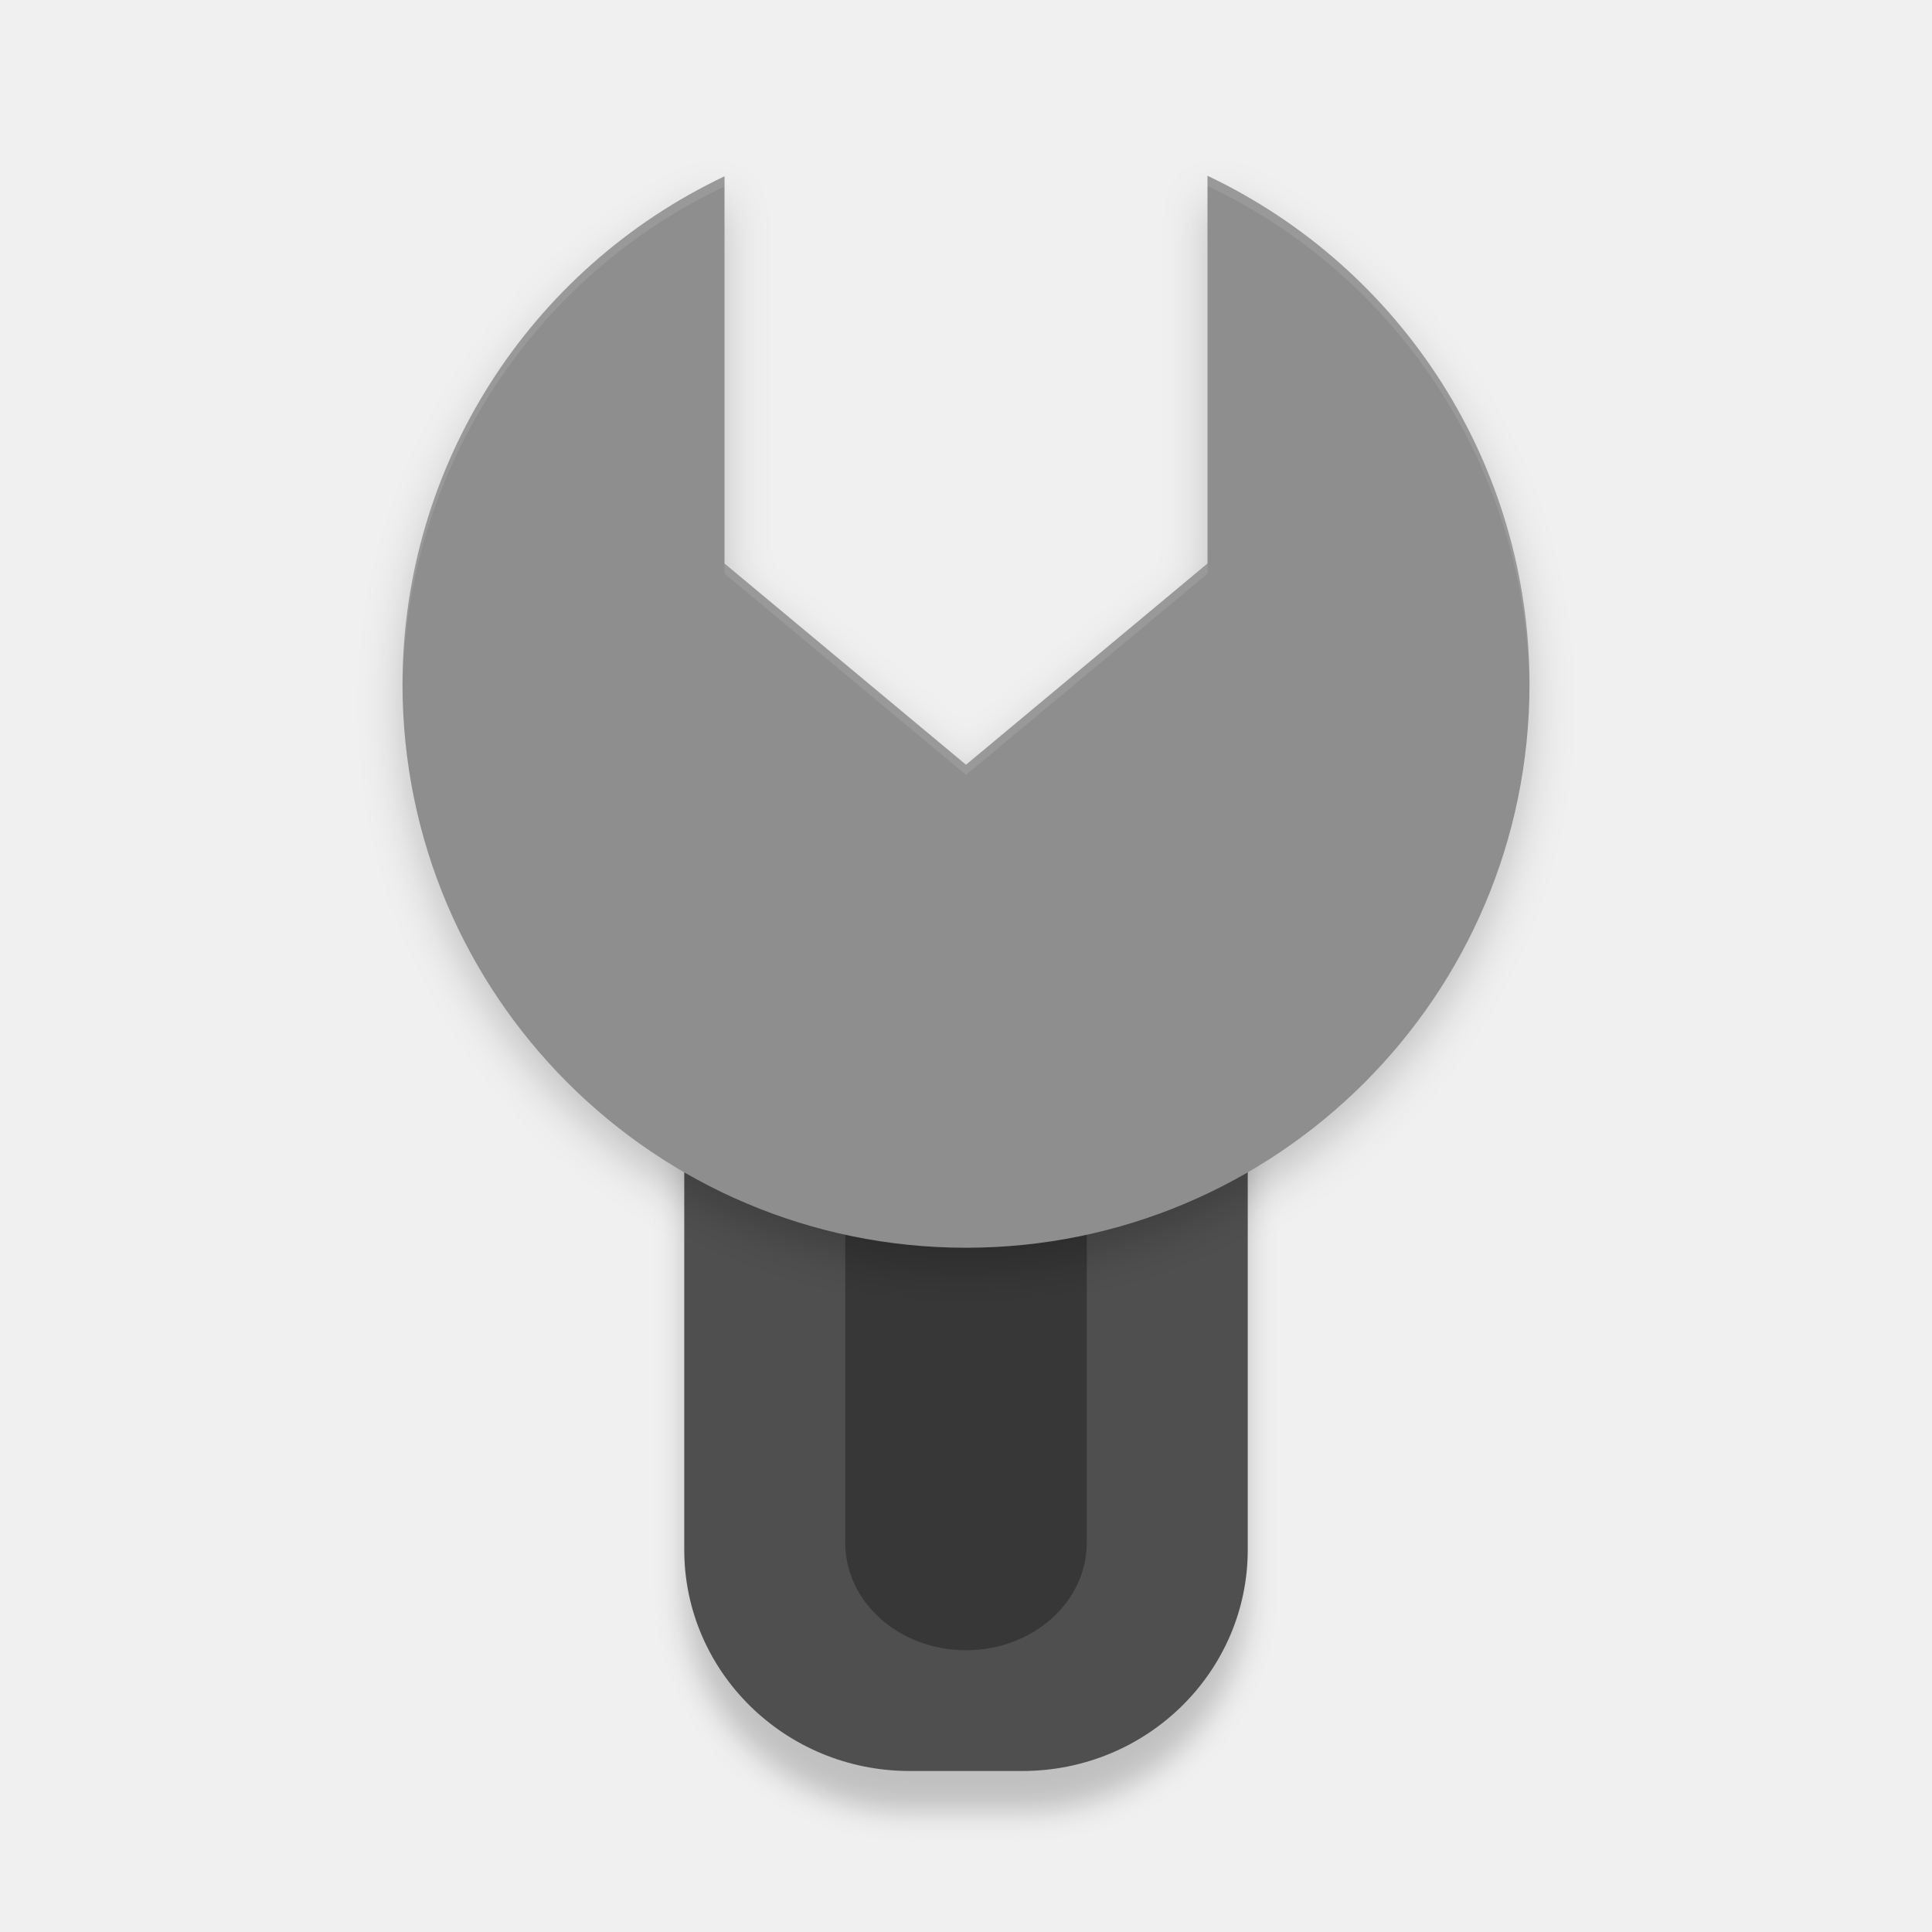
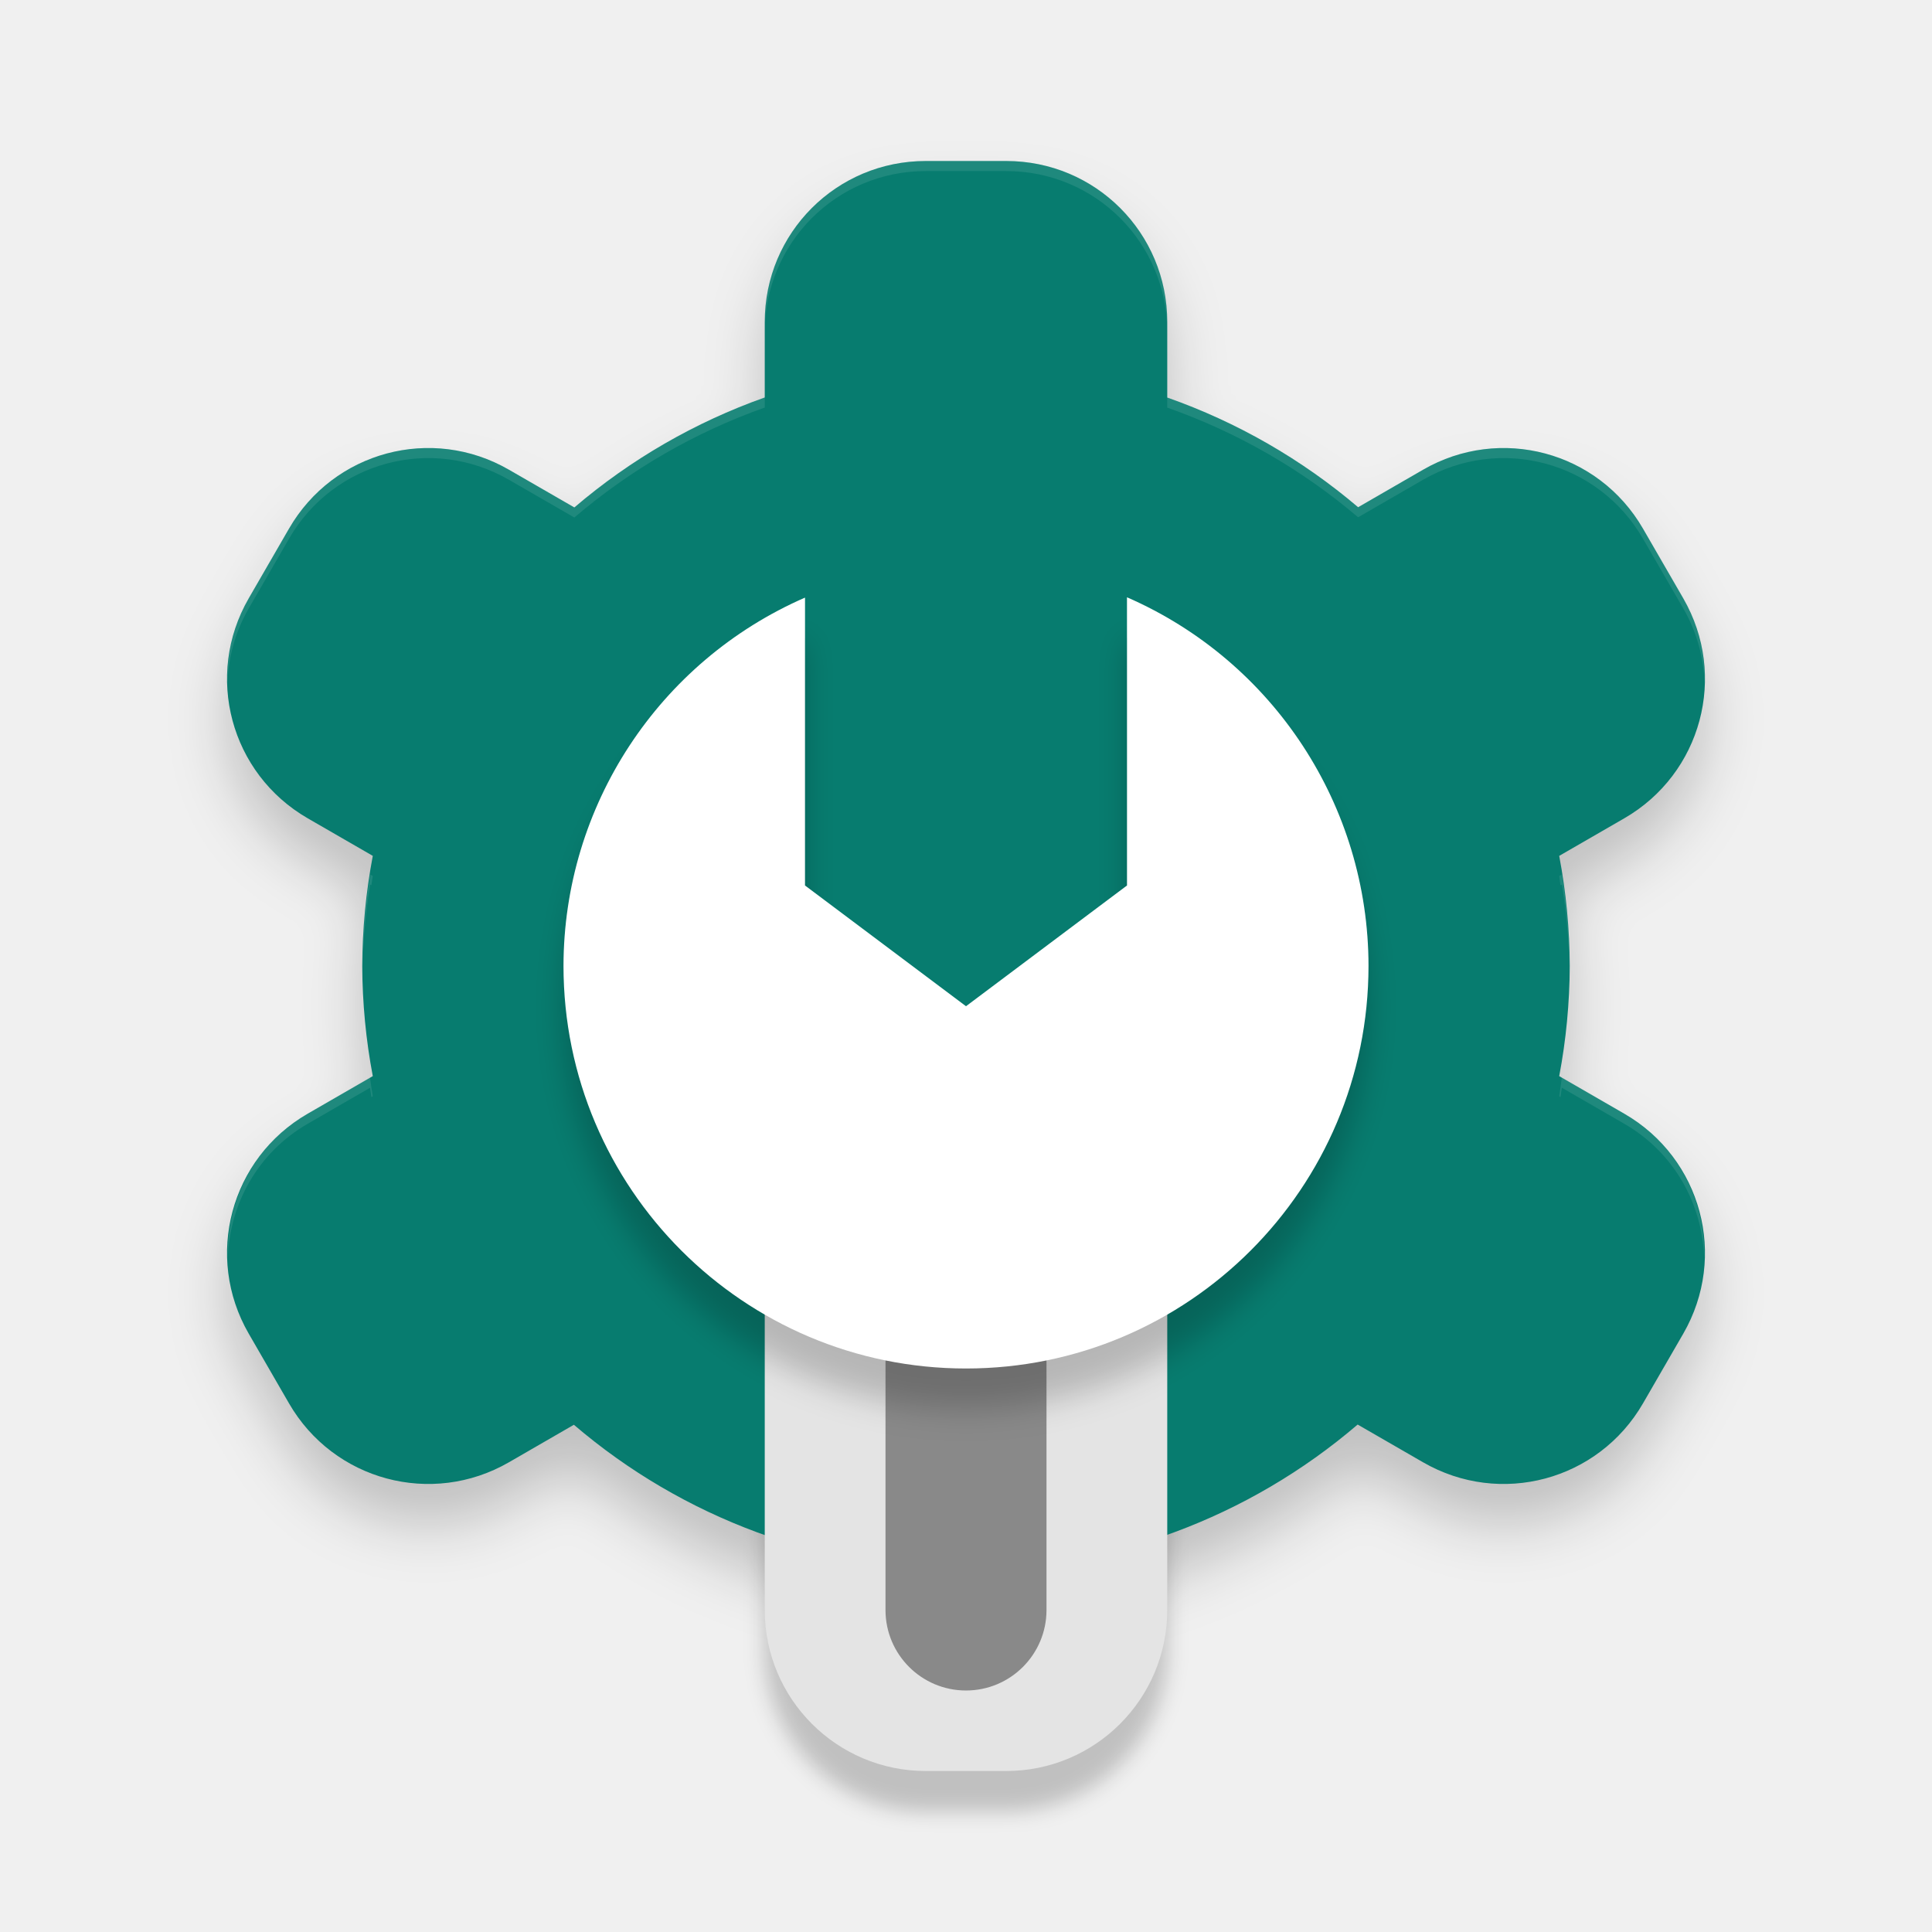
- <svg xmlns="http://www.w3.org/2000/svg" width="192" height="192" version="1" id="svg16">
-   <defs id="defs20">
-     <filter style="color-interpolation-filters:sRGB" id="filter851" x="-0.062" width="1.123" y="-0.039" height="1.079">
-       <feGaussianBlur stdDeviation="1.44" id="feGaussianBlur853" />
+ <svg xmlns="http://www.w3.org/2000/svg" width="192" height="192" version="1" id="svg22">
+   <defs id="defs26">
+     <filter style="color-interpolation-filters:sRGB" id="filter856" x="-0.047" width="1.094" y="-0.049" height="1.098">
+       <feGaussianBlur stdDeviation="2.869" id="feGaussianBlur858" />
    </filter>
-     <filter style="color-interpolation-filters:sRGB" id="filter867" x="-0.047" width="1.094" y="-0.049" height="1.098">
-       <feGaussianBlur stdDeviation="2.185" id="feGaussianBlur869" />
+     <filter style="color-interpolation-filters:sRGB" id="filter872" x="-0.062" width="1.125" y="-0.039" height="1.078">
+       <feGaussianBlur stdDeviation="1.04" id="feGaussianBlur874" />
+     </filter>
+     <filter style="color-interpolation-filters:sRGB" id="filter888" x="-0.047" width="1.094" y="-0.049" height="1.098">
+       <feGaussianBlur stdDeviation="1.566" id="feGaussianBlur890" />
    </filter>
  </defs>
-   <rect id="rect2" ry="22" rx="22.4" y="92" x="68" height="88" width="56" style="opacity:0.2;stroke-width:4;filter:url(#filter851)" />
-   <rect id="rect4" ry="22" rx="22.4" y="88" x="68" height="88" width="56" style="fill:#4f4f4f;stroke-width:4" />
-   <rect id="rect6" ry="10.668" rx="12" y="100" x="84" height="64" width="24" style="opacity:0.3;stroke-width:4" />
-   <path id="path8" d="m 120,19.469 v 38.531 l -24,20 -24,-20 V 19.523 C 52.543,28.761 40.028,48.356 40,70 40,100.928 65.072,126 96,126 c 30.928,0 56,-25.072 56,-56 -0.011,-21.662 -12.526,-41.288 -32,-50.531 z" style="opacity:0.2;stroke-width:4;filter:url(#filter867)" />
-   <path id="path10" d="M 120,17.469 V 56 L 96,76 72,56 V 17.523 C 52.543,26.76 40.028,46.356 40,68 c 0,30.928 25.072,56 56,56 30.928,0 56,-25.072 56,-56 -0.011,-21.662 -12.526,-41.288 -32,-50.531 z" style="fill:#8e8e8e;stroke-width:4" />
-   <path style="opacity:0.1;fill:#ffffff;stroke-width:4" d="M 120 17.469 L 120 18.469 C 139.258 27.609 151.702 46.905 151.986 68.281 C 151.99 68.187 152 68.095 152 68 C 151.989 46.338 139.474 26.712 120 17.469 z M 72 17.523 C 52.543 26.76 40.028 46.356 40 68 C 40 68.099 40.01 68.195 40.014 68.293 C 40.31 46.93 52.755 27.66 72 18.523 L 72 17.523 z M 72 56 L 72 57 L 96 77 L 120 57 L 120 56 L 96 76 L 72 56 z " id="path12" />
+   <rect id="rect2" ry="16" rx="16" y="116" x="76" height="64" width="40" style="opacity:0.2;stroke-width:4;filter:url(#filter872)" />
+   <path id="path4" d="m 92,20 c -8.864,0 -16,7.136 -16,16 v 7.5 A 60,60 0 0 0 57.078,54.43 l -6.5,-3.75 C 42.902,46.248 33.151,48.863 28.719,56.539 l -4,6.922 c -4.432,7.676 -1.817,17.427 5.859,21.859 l 6.469,3.734 A 60,60 0 0 0 36,100 a 60,60 0 0 0 1.047,10.945 l -6.469,3.734 c -7.676,4.432 -10.291,14.183 -5.859,21.859 l 4,6.922 c 4.432,7.676 14.183,10.291 21.859,5.859 l 6.453,-3.727 A 60,60 0 0 0 96,160 60,60 0 0 0 134.922,145.57 l 6.5,3.75 c 7.676,4.432 17.427,1.817 21.859,-5.859 l 4,-6.922 c 4.432,-7.676 1.817,-17.427 -5.859,-21.859 l -6.469,-3.734 A 60,60 0 0 0 156,100 60,60 0 0 0 154.953,89.055 l 6.469,-3.734 c 7.676,-4.432 10.291,-14.183 5.859,-21.859 l -4,-6.922 c -4.432,-7.676 -14.183,-10.291 -21.859,-5.859 l -6.453,3.727 A 60,60 0 0 0 116,43.508 v -7.508 c 0,-8.864 -7.136,-16 -16,-16 z" style="opacity:0.2;stroke-width:4;filter:url(#filter856)" />
+   <path id="path6" d="m 92,16 c -8.864,0 -16,7.136 -16,16 v 7.5 A 60,60 0 0 0 57.078,50.43 l -6.5,-3.75 c -7.676,-4.432 -17.427,-1.817 -21.859,5.859 l -4,6.922 c -4.432,7.676 -1.817,17.427 5.859,21.859 l 6.469,3.734 A 60,60 0 0 0 36,96 a 60,60 0 0 0 1.047,10.945 l -6.469,3.734 c -7.676,4.432 -10.291,14.183 -5.859,21.859 l 4,6.922 c 4.432,7.676 14.183,10.291 21.859,5.859 l 6.453,-3.727 A 60,60 0 0 0 96,156 60,60 0 0 0 134.922,141.57 l 6.5,3.75 c 7.676,4.432 17.427,1.817 21.859,-5.859 l 4,-6.922 c 4.432,-7.676 1.817,-17.427 -5.859,-21.859 l -6.469,-3.734 A 60,60 0 0 0 156,96 60,60 0 0 0 154.953,85.055 l 6.469,-3.734 c 7.676,-4.432 10.291,-14.183 5.859,-21.859 l -4,-6.922 c -4.432,-7.676 -14.183,-10.291 -21.859,-5.859 l -6.453,3.727 A 60,60 0 0 0 116,39.508 V 32 c 0,-8.864 -7.136,-16 -16,-16 z" style="fill:#077c6f;stroke-width:4" />
+   <rect id="rect8" ry="16" rx="16" y="112" x="76" height="64" width="40" style="fill:#e4e4e4;stroke-width:4" />
+   <rect id="rect10" ry="8" rx="8" y="120" x="88" height="48" width="16" style="opacity:0.4;stroke-width:4" />
+   <path id="path12" d="M 112,63.359 V 100 l -16,8 -16,-8 V 63.391 A 40,40 0 0 0 56,100 40,40 0 0 0 96,140 40,40 0 0 0 136,100 40,40 0 0 0 112,63.359 Z" style="opacity:0.2;stroke-width:4;filter:url(#filter888)" />
+   <path id="path14" d="m 112,59.359 v 28.641 l -16,12 -16,-12 V 59.391 C 65.44,65.745 56.02,80.114 56,96 56,118.091 73.909,136 96,136 c 22.091,0 40,-17.909 40,-40 -0.008,-15.898 -9.43,-30.282 -24,-36.641 z" style="fill:#ffffff;stroke-width:4" />
+   <path id="path16" d="m 112,59.359 v 4 c 13.864,6.051 23.047,19.371 23.914,34.344 C 135.938,97.134 136,96.576 136,96 135.992,80.102 126.57,65.718 112,59.359 Z m -32,0.031 C 65.44,65.745 56.02,80.114 56,96 c 0,0.576 0.062,1.134 0.086,1.703 C 56.963,82.742 66.146,69.437 80,63.391 v -4 z m 0,28.609 v 4 l 16,12 16,-12 v -4 l -16,12 z" style="opacity:0.1;fill:#ffffff;stroke-width:4" />
+   <path style="opacity:0.1;fill:#ffffff;stroke-width:4" d="M 92 16 C 83.136 16 76 23.136 76 32 L 76 33 C 76 24.136 83.136 17 92 17 L 100 17 C 108.864 17 116 24.136 116 33 L 116 32 C 116 23.136 108.864 16 100 16 L 92 16 z M 76 39.5 A 60 60 0 0 0 57.078 50.43 L 50.578 46.68 C 42.902 42.248 33.151 44.863 28.719 52.539 L 24.719 59.461 C 23.166 62.15 22.508 65.093 22.604 67.973 C 22.676 65.416 23.346 62.839 24.719 60.461 L 28.719 53.539 C 33.151 45.863 42.902 43.248 50.578 47.68 L 57.078 51.43 A 60 60 0 0 1 76 40.5 L 76 39.5 z M 116 39.508 L 116 40.508 A 60 60 0 0 1 134.969 51.406 L 141.422 47.68 C 149.098 43.248 158.849 45.863 163.281 53.539 L 167.281 60.461 C 168.654 62.839 169.324 65.416 169.396 67.973 C 169.492 65.093 168.834 62.15 167.281 59.461 L 163.281 52.539 C 158.849 44.863 149.098 42.248 141.422 46.68 L 134.969 50.406 A 60 60 0 0 0 116 39.508 z M 155.227 86.898 L 154.953 87.055 A 60 60 0 0 1 155.078 87.982 L 155.227 87.898 A 60 60 0 0 1 155.975 96.576 A 60 60 0 0 0 156 96 A 60 60 0 0 0 155.227 86.898 z M 36.789 86.906 A 60 60 0 0 0 36 96 A 60 60 0 0 0 36.021 96.418 A 60 60 0 0 1 36.789 87.906 L 36.906 87.975 A 60 60 0 0 1 37.047 87.055 L 36.789 86.906 z M 155.211 107.094 A 60 60 0 0 1 154.953 108.945 L 155.082 109.02 A 60 60 0 0 0 155.211 108.094 L 161.422 111.68 C 166.395 114.551 169.175 119.655 169.352 124.98 C 169.512 119.301 166.705 113.73 161.422 110.68 L 155.211 107.094 z M 36.773 107.102 L 30.578 110.68 C 25.295 113.73 22.488 119.301 22.648 124.98 C 22.825 119.655 25.605 114.551 30.578 111.68 L 36.773 108.102 A 60 60 0 0 0 36.91 109.023 L 37.047 108.945 A 60 60 0 0 1 36.773 107.102 z " id="path18" />
</svg>
